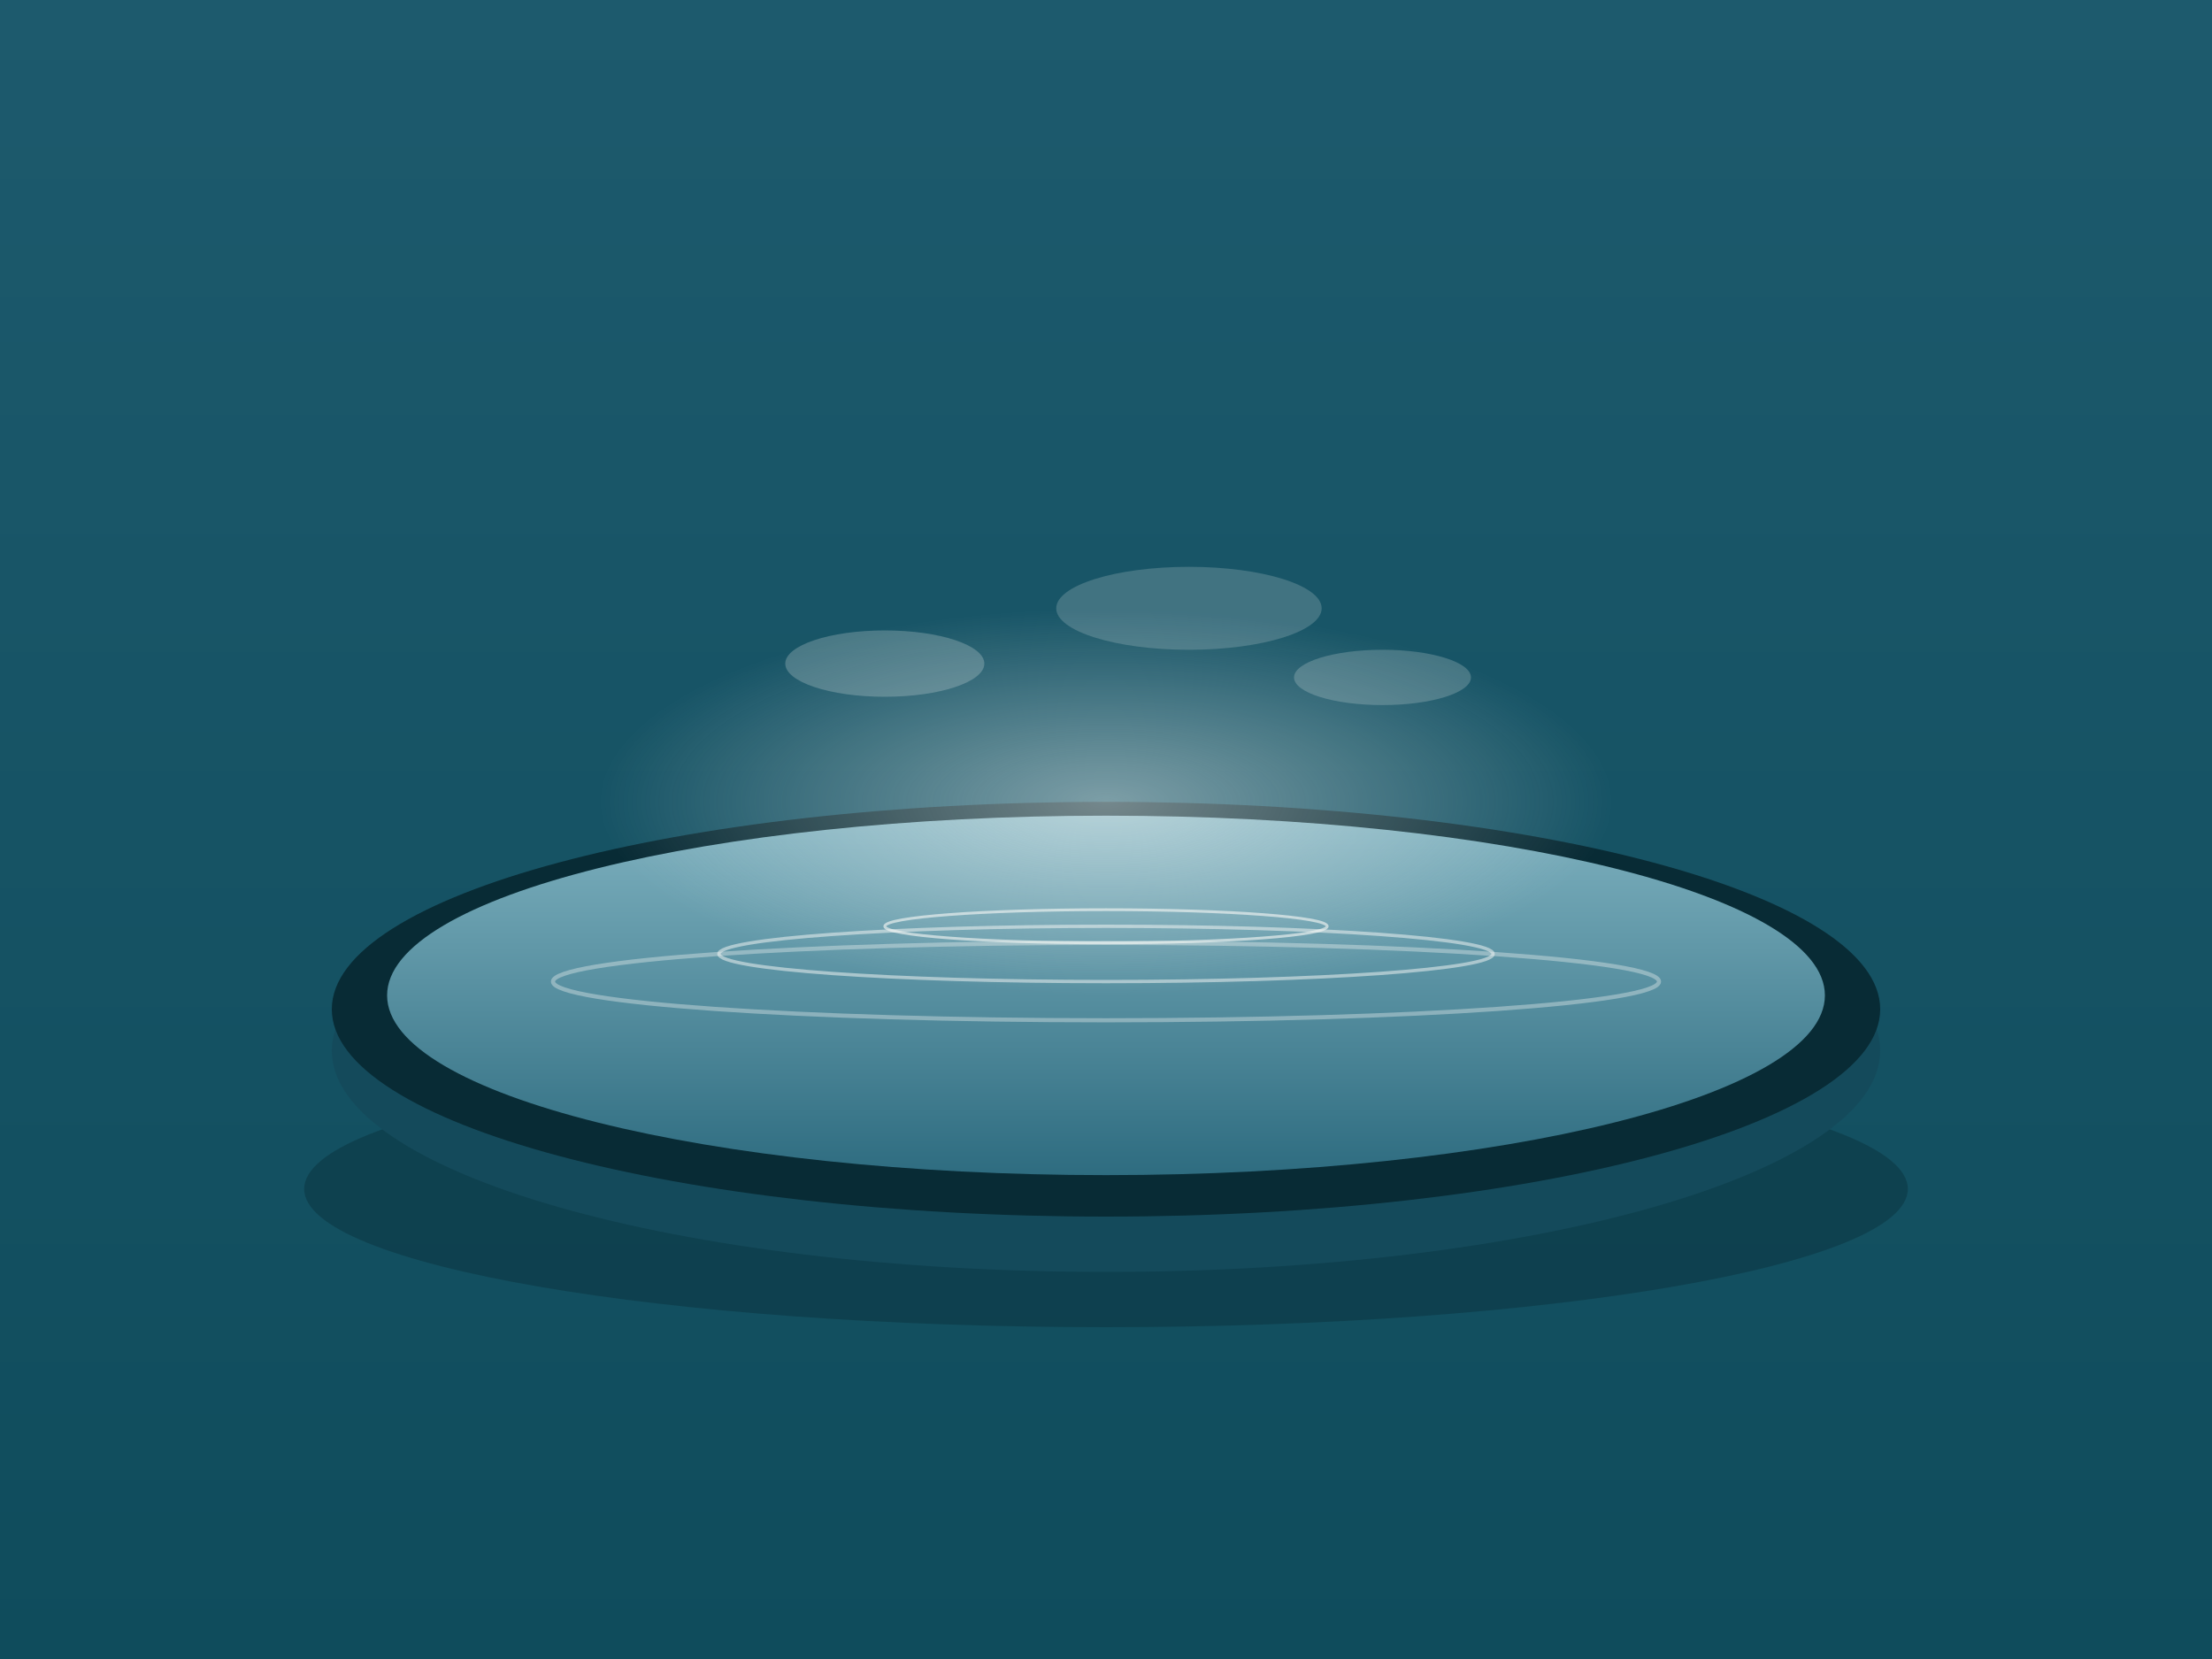
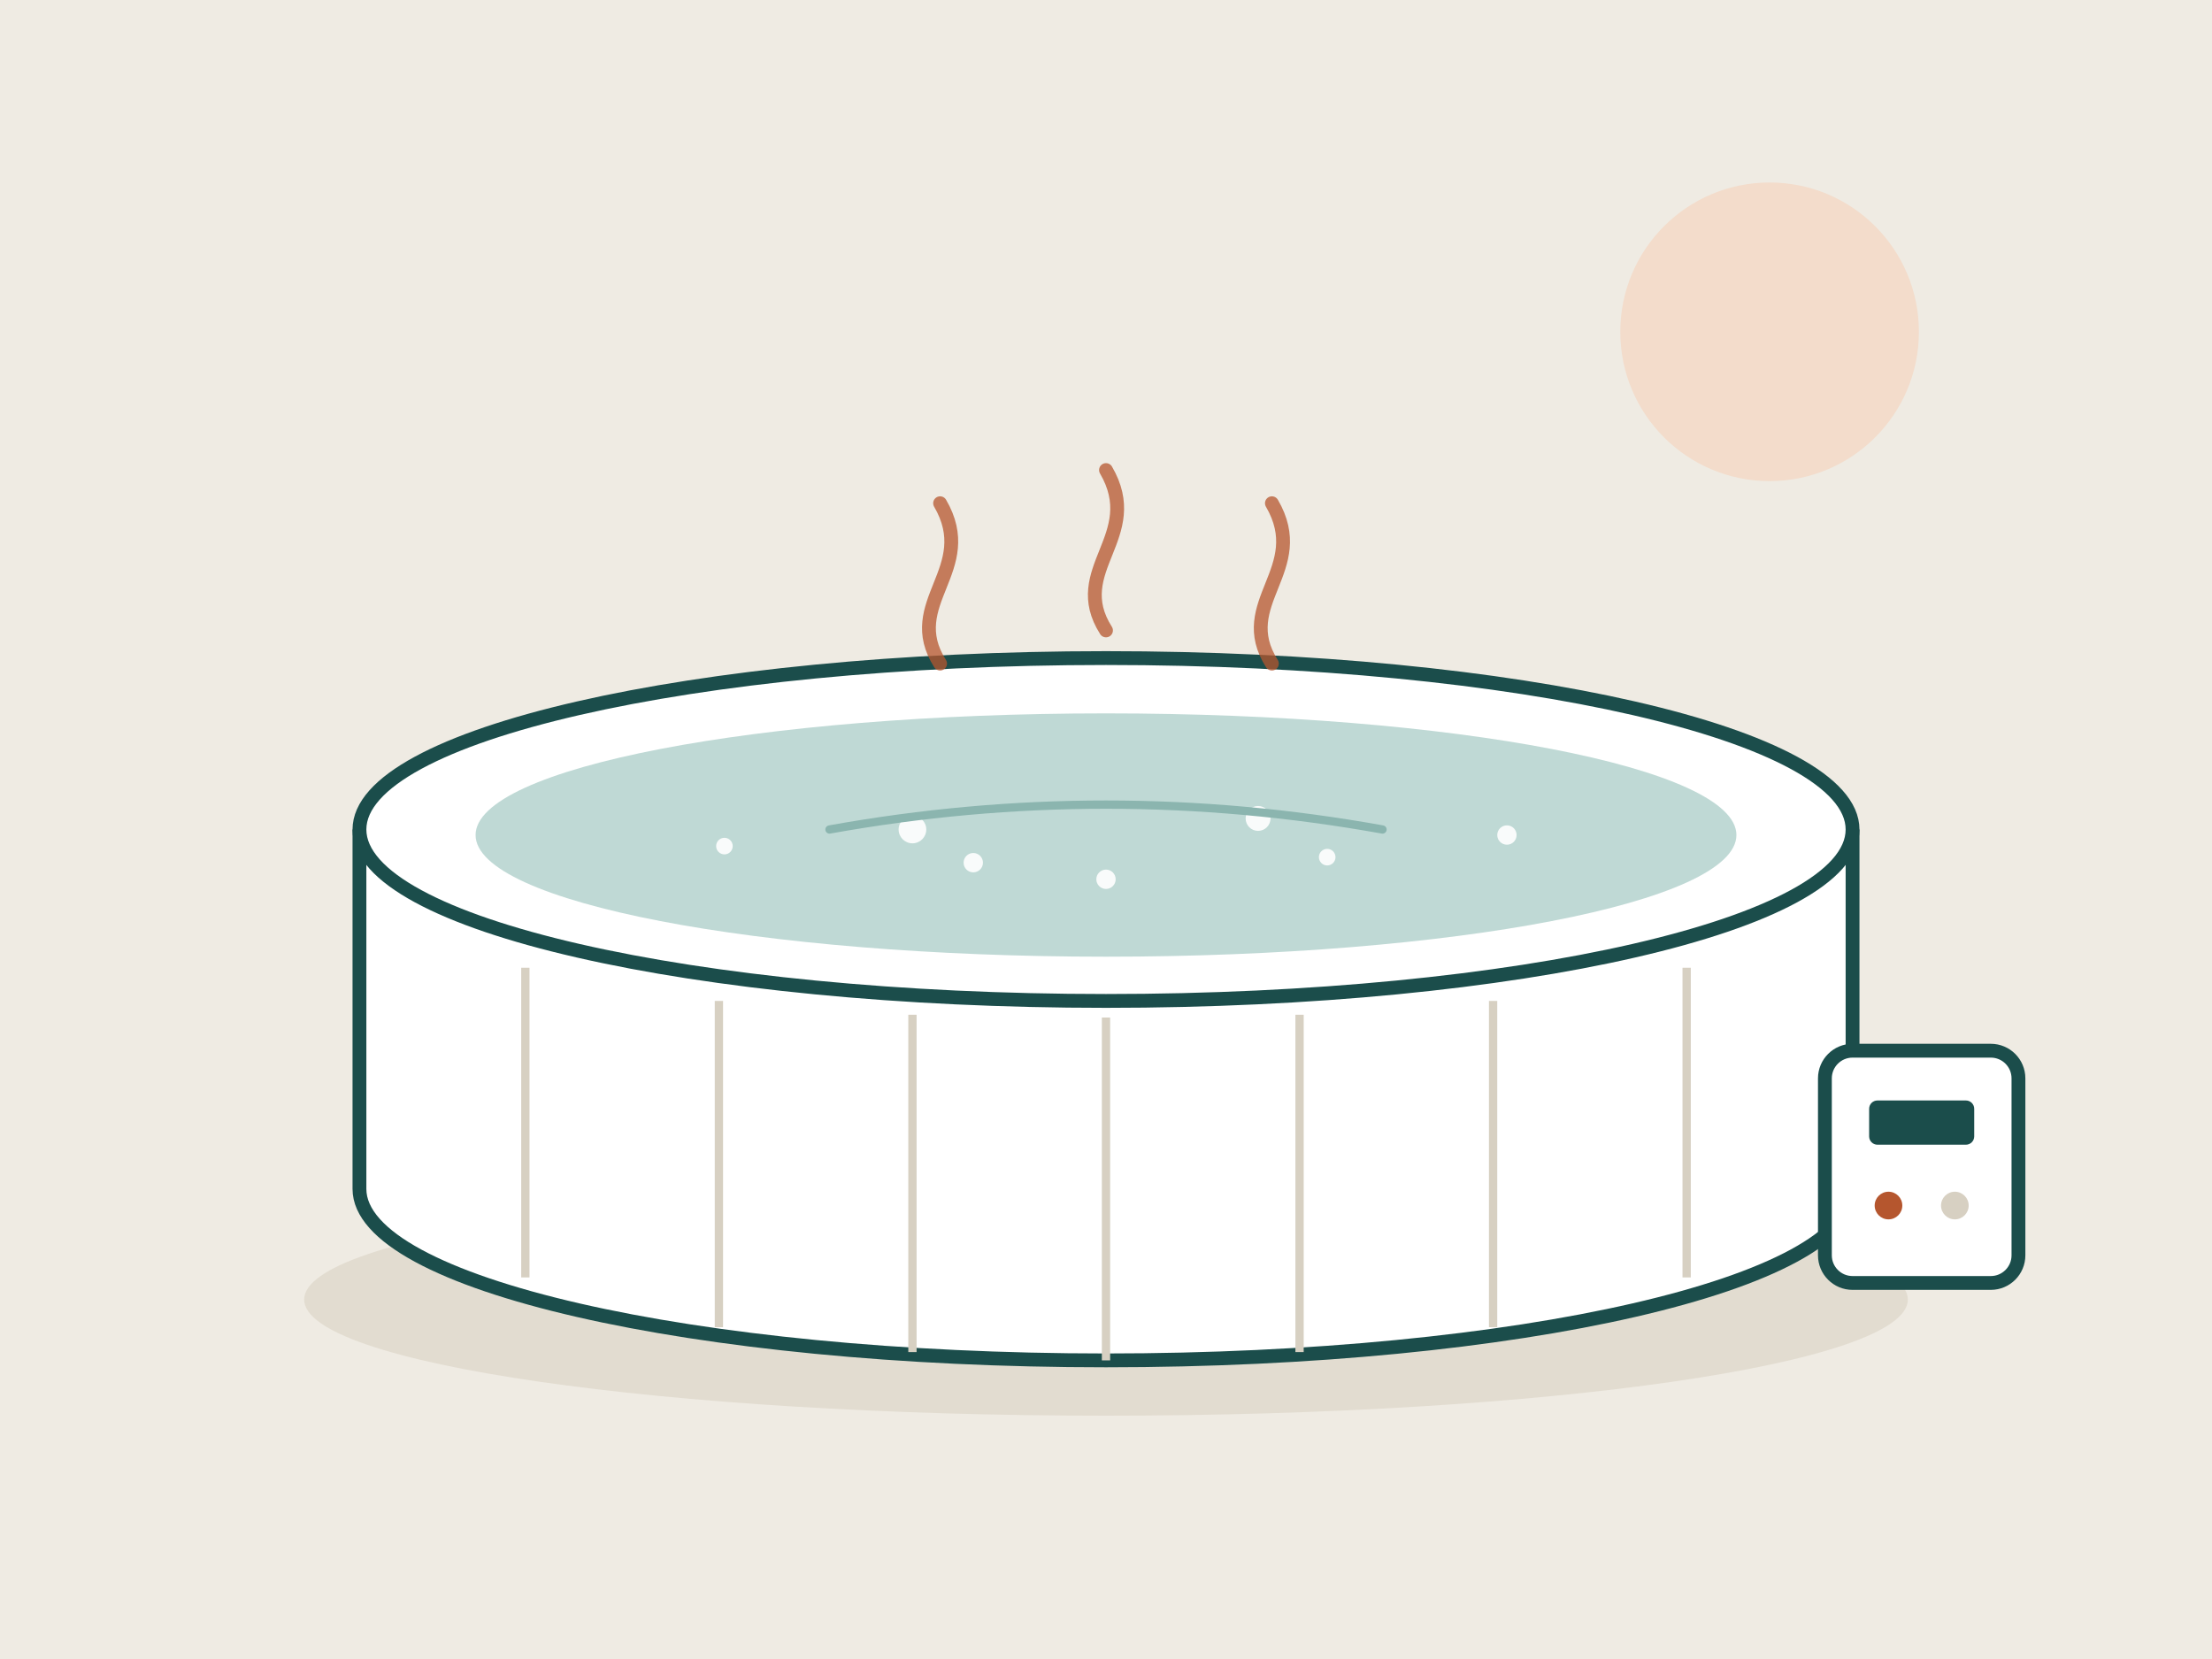
- <svg xmlns="http://www.w3.org/2000/svg" viewBox="0 0 800 600">
-   <defs>
-     <linearGradient id="bg" x1="0" y1="0" x2="0" y2="1">
-       <stop offset="0%" stop-color="#1d5a6d" />
-       <stop offset="100%" stop-color="#0f4c5c" />
-     </linearGradient>
-     <linearGradient id="water" x1="0" y1="0" x2="0" y2="1">
-       <stop offset="0%" stop-color="#7eb1bf" />
-       <stop offset="100%" stop-color="#2e6c80" />
-     </linearGradient>
-     <radialGradient id="steam" cx="50%" cy="55%" r="35%">
-       <stop offset="0%" stop-color="#fafaf7" stop-opacity="0.45" />
-       <stop offset="100%" stop-color="#fafaf7" stop-opacity="0" />
-     </radialGradient>
-   </defs>
-   <rect width="800" height="600" fill="url(#bg)" />
-   <ellipse cx="400" cy="430" rx="290" ry="50" fill="#082b35" opacity="0.4" />
-   <ellipse cx="400" cy="380" rx="280" ry="80" fill="#144a5b" />
-   <ellipse cx="400" cy="365" rx="280" ry="75" fill="#082b35" />
-   <ellipse cx="400" cy="360" rx="260" ry="65" fill="url(#water)" />
-   <ellipse cx="400" cy="355" rx="200" ry="14" fill="none" stroke="#fafaf7" stroke-width="1.5" opacity="0.35" />
-   <ellipse cx="400" cy="345" rx="140" ry="10" fill="none" stroke="#fafaf7" stroke-width="1.2" opacity="0.5" />
-   <ellipse cx="400" cy="335" rx="80" ry="6" fill="none" stroke="#fafaf7" stroke-width="1" opacity="0.6" />
-   <ellipse cx="400" cy="280" rx="260" ry="100" fill="url(#steam)" />
-   <ellipse cx="320" cy="240" rx="36" ry="12" fill="#fafaf7" opacity="0.22" />
-   <ellipse cx="430" cy="220" rx="48" ry="15" fill="#fafaf7" opacity="0.18" />
-   <ellipse cx="500" cy="245" rx="32" ry="10" fill="#fafaf7" opacity="0.2" />
+ <svg xmlns="http://www.w3.org/2000/svg" viewBox="0 0 800 600" width="800" height="600">
+   <rect width="800" height="600" fill="#EFEBE3" />
+   <circle cx="640" cy="120" r="54" fill="#F3DCCB" />
+   <ellipse cx="400" cy="470" rx="290" ry="42" fill="#E2DCD0" />
+   <path d="M130 300 v130 a270 62 0 0 0 540 0 v-130" fill="#FFFFFF" stroke="#1B4D4B" stroke-width="5" />
+   <g stroke="#D7D0C2" stroke-width="3">
+     <path d="M190 350 v112" />
+     <path d="M260 362 v118" />
+     <path d="M330 367 v122" />
+     <path d="M400 368 v124" />
+     <path d="M470 367 v122" />
+     <path d="M540 362 v118" />
+     <path d="M610 350 v112" />
+   </g>
+   <ellipse cx="400" cy="300" rx="270" ry="62" fill="#FFFFFF" stroke="#1B4D4B" stroke-width="5" />
+   <ellipse cx="400" cy="302" rx="228" ry="44" fill="#BFD9D5" />
+   <g fill="#FFFFFF" opacity="0.9">
+     <circle cx="330" cy="300" r="5" />
+     <circle cx="352" cy="312" r="3.5" />
+     <circle cx="455" cy="296" r="4.5" />
+     <circle cx="480" cy="310" r="3" />
+     <circle cx="400" cy="318" r="3.5" />
+     <circle cx="262" cy="306" r="3" />
+     <circle cx="545" cy="302" r="3.5" />
+   </g>
+   <path d="M300 300 q100 -18 200 0" fill="none" stroke="#8BB5AF" stroke-width="3" stroke-linecap="round" />
+   <g fill="none" stroke="#B5562E" stroke-width="5" stroke-linecap="round" opacity="0.75">
+     <path d="M340 240 c-14 -22 14 -34 0 -58" />
+     <path d="M400 228 c-14 -22 14 -34 0 -58" />
+     <path d="M460 240 c-14 -22 14 -34 0 -58" />
+   </g>
+   <rect x="660" y="380" width="70" height="84" rx="10" fill="#FFFFFF" stroke="#1B4D4B" stroke-width="5" />
+   <rect x="676" y="398" width="38" height="16" rx="3" fill="#1B4D4B" />
+   <circle cx="683" cy="436" r="5" fill="#B5562E" />
+   <circle cx="707" cy="436" r="5" fill="#D7D0C2" />
</svg>
